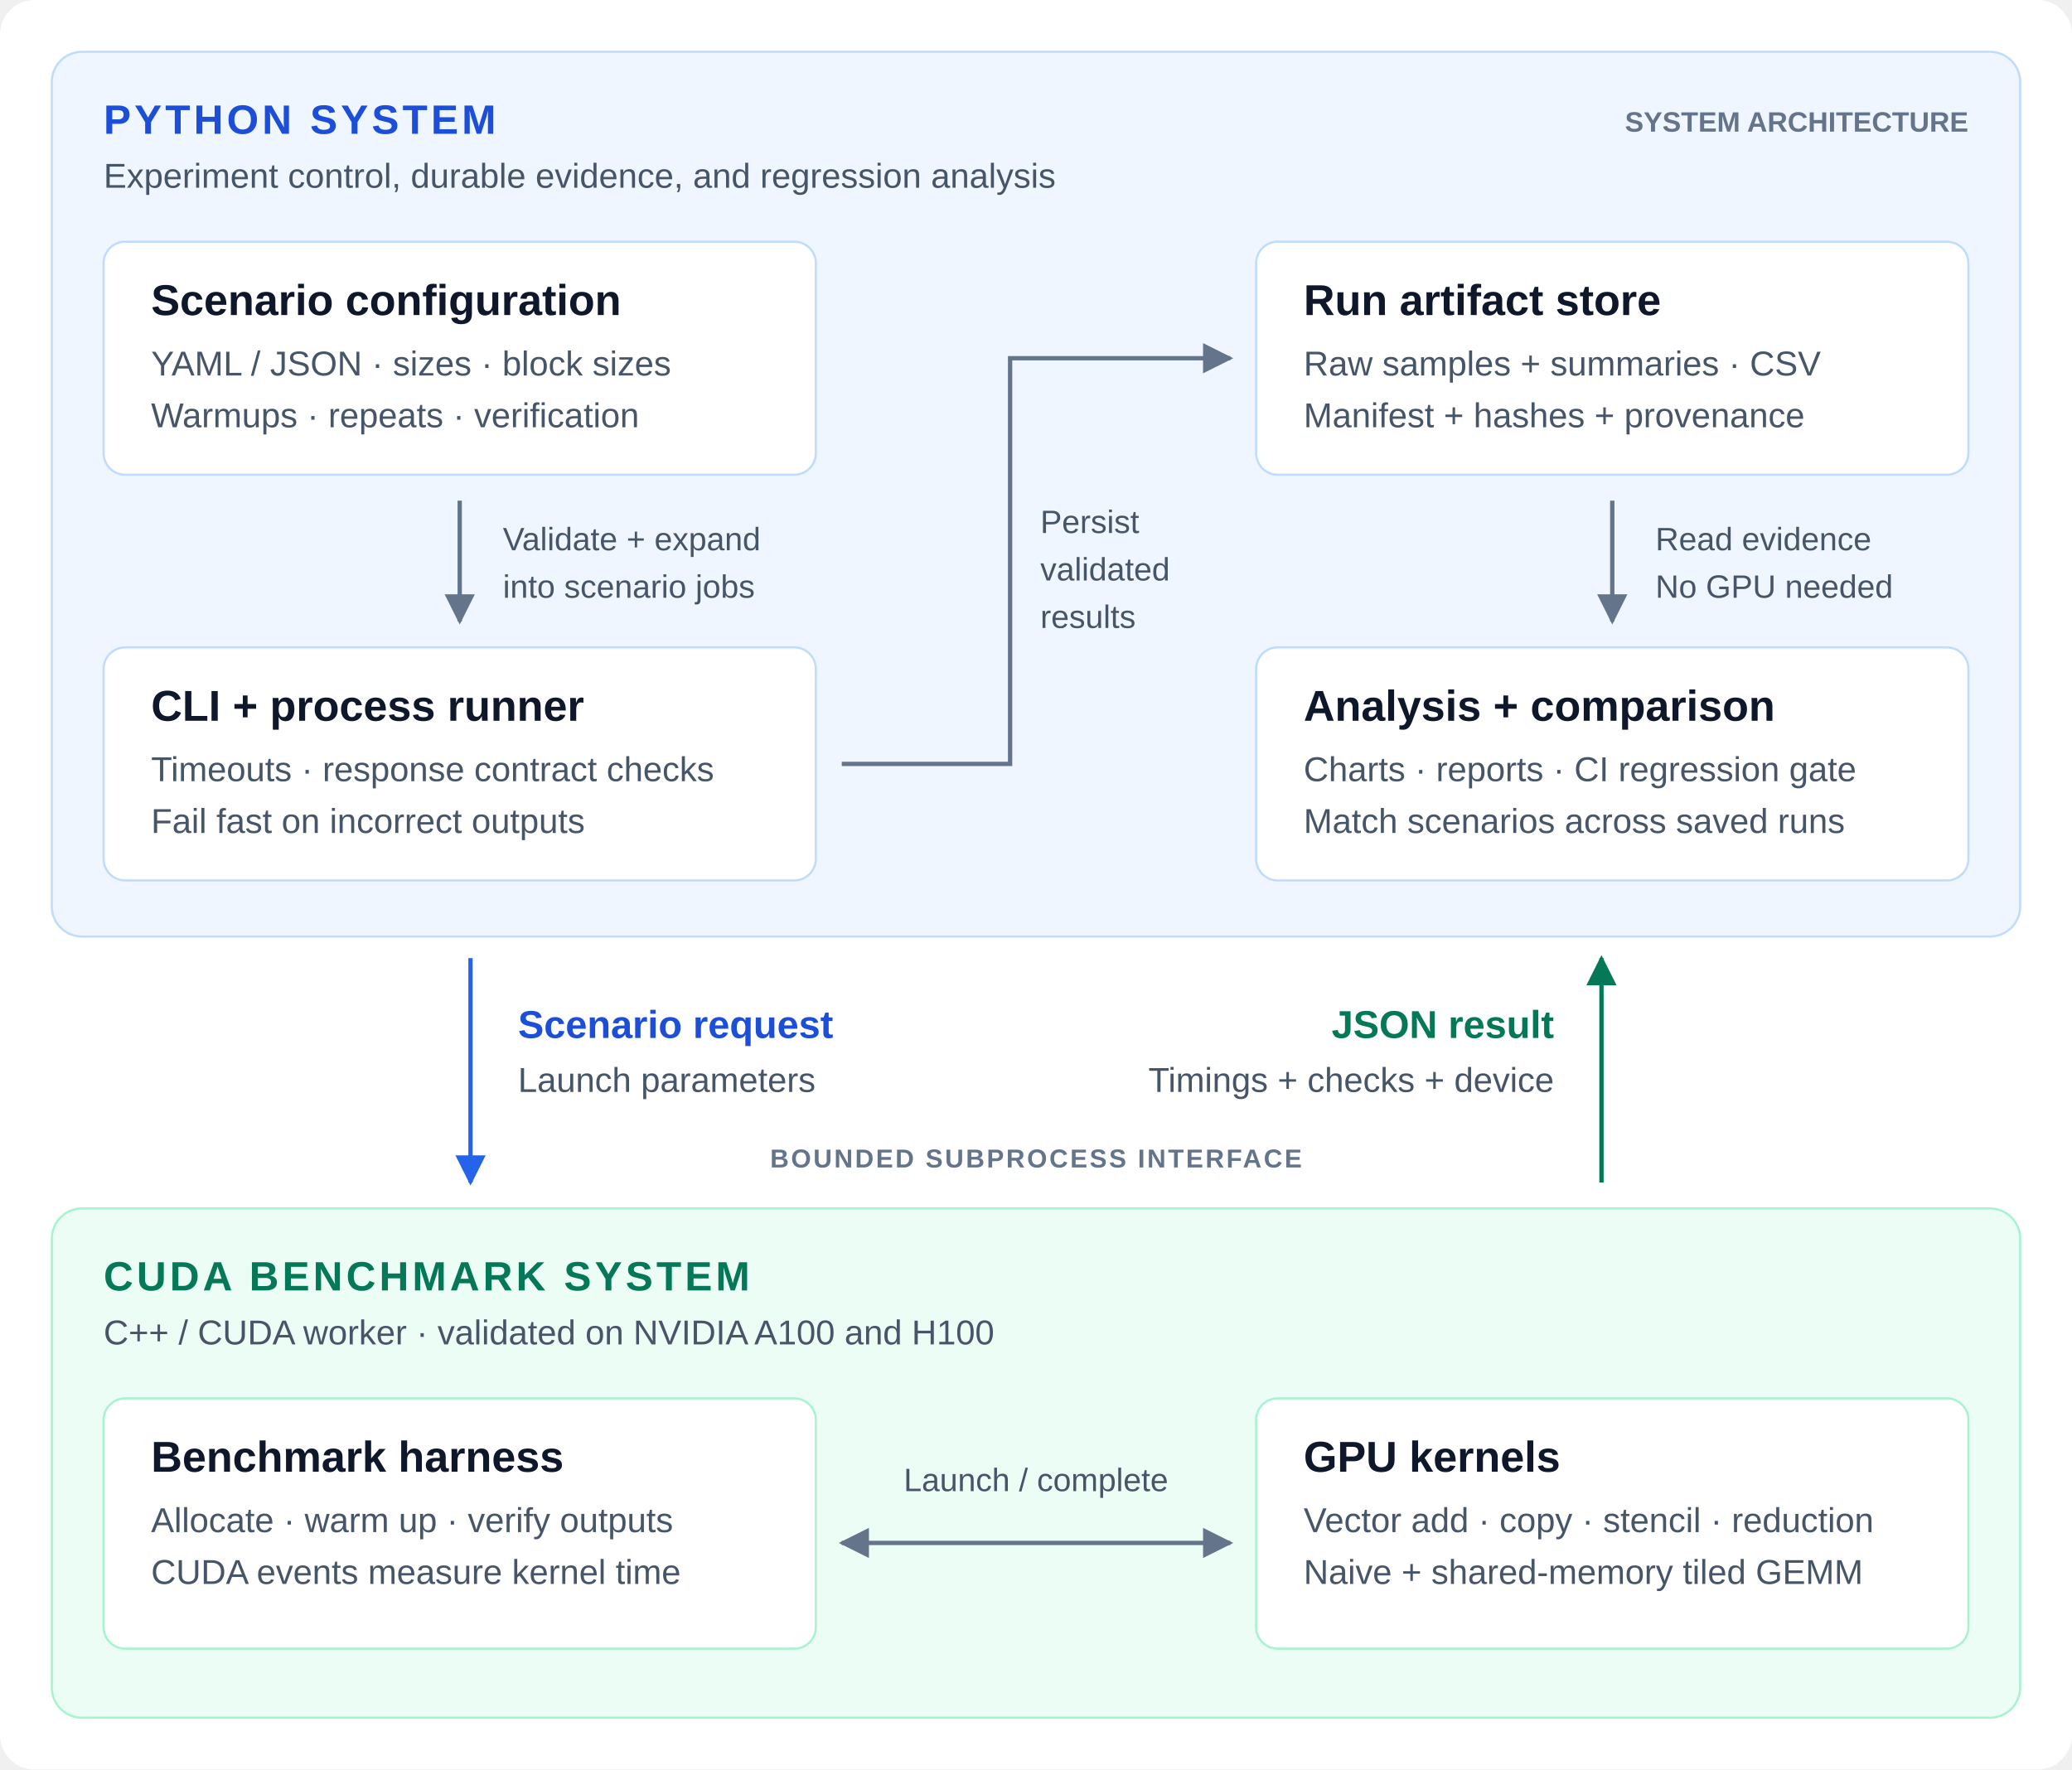
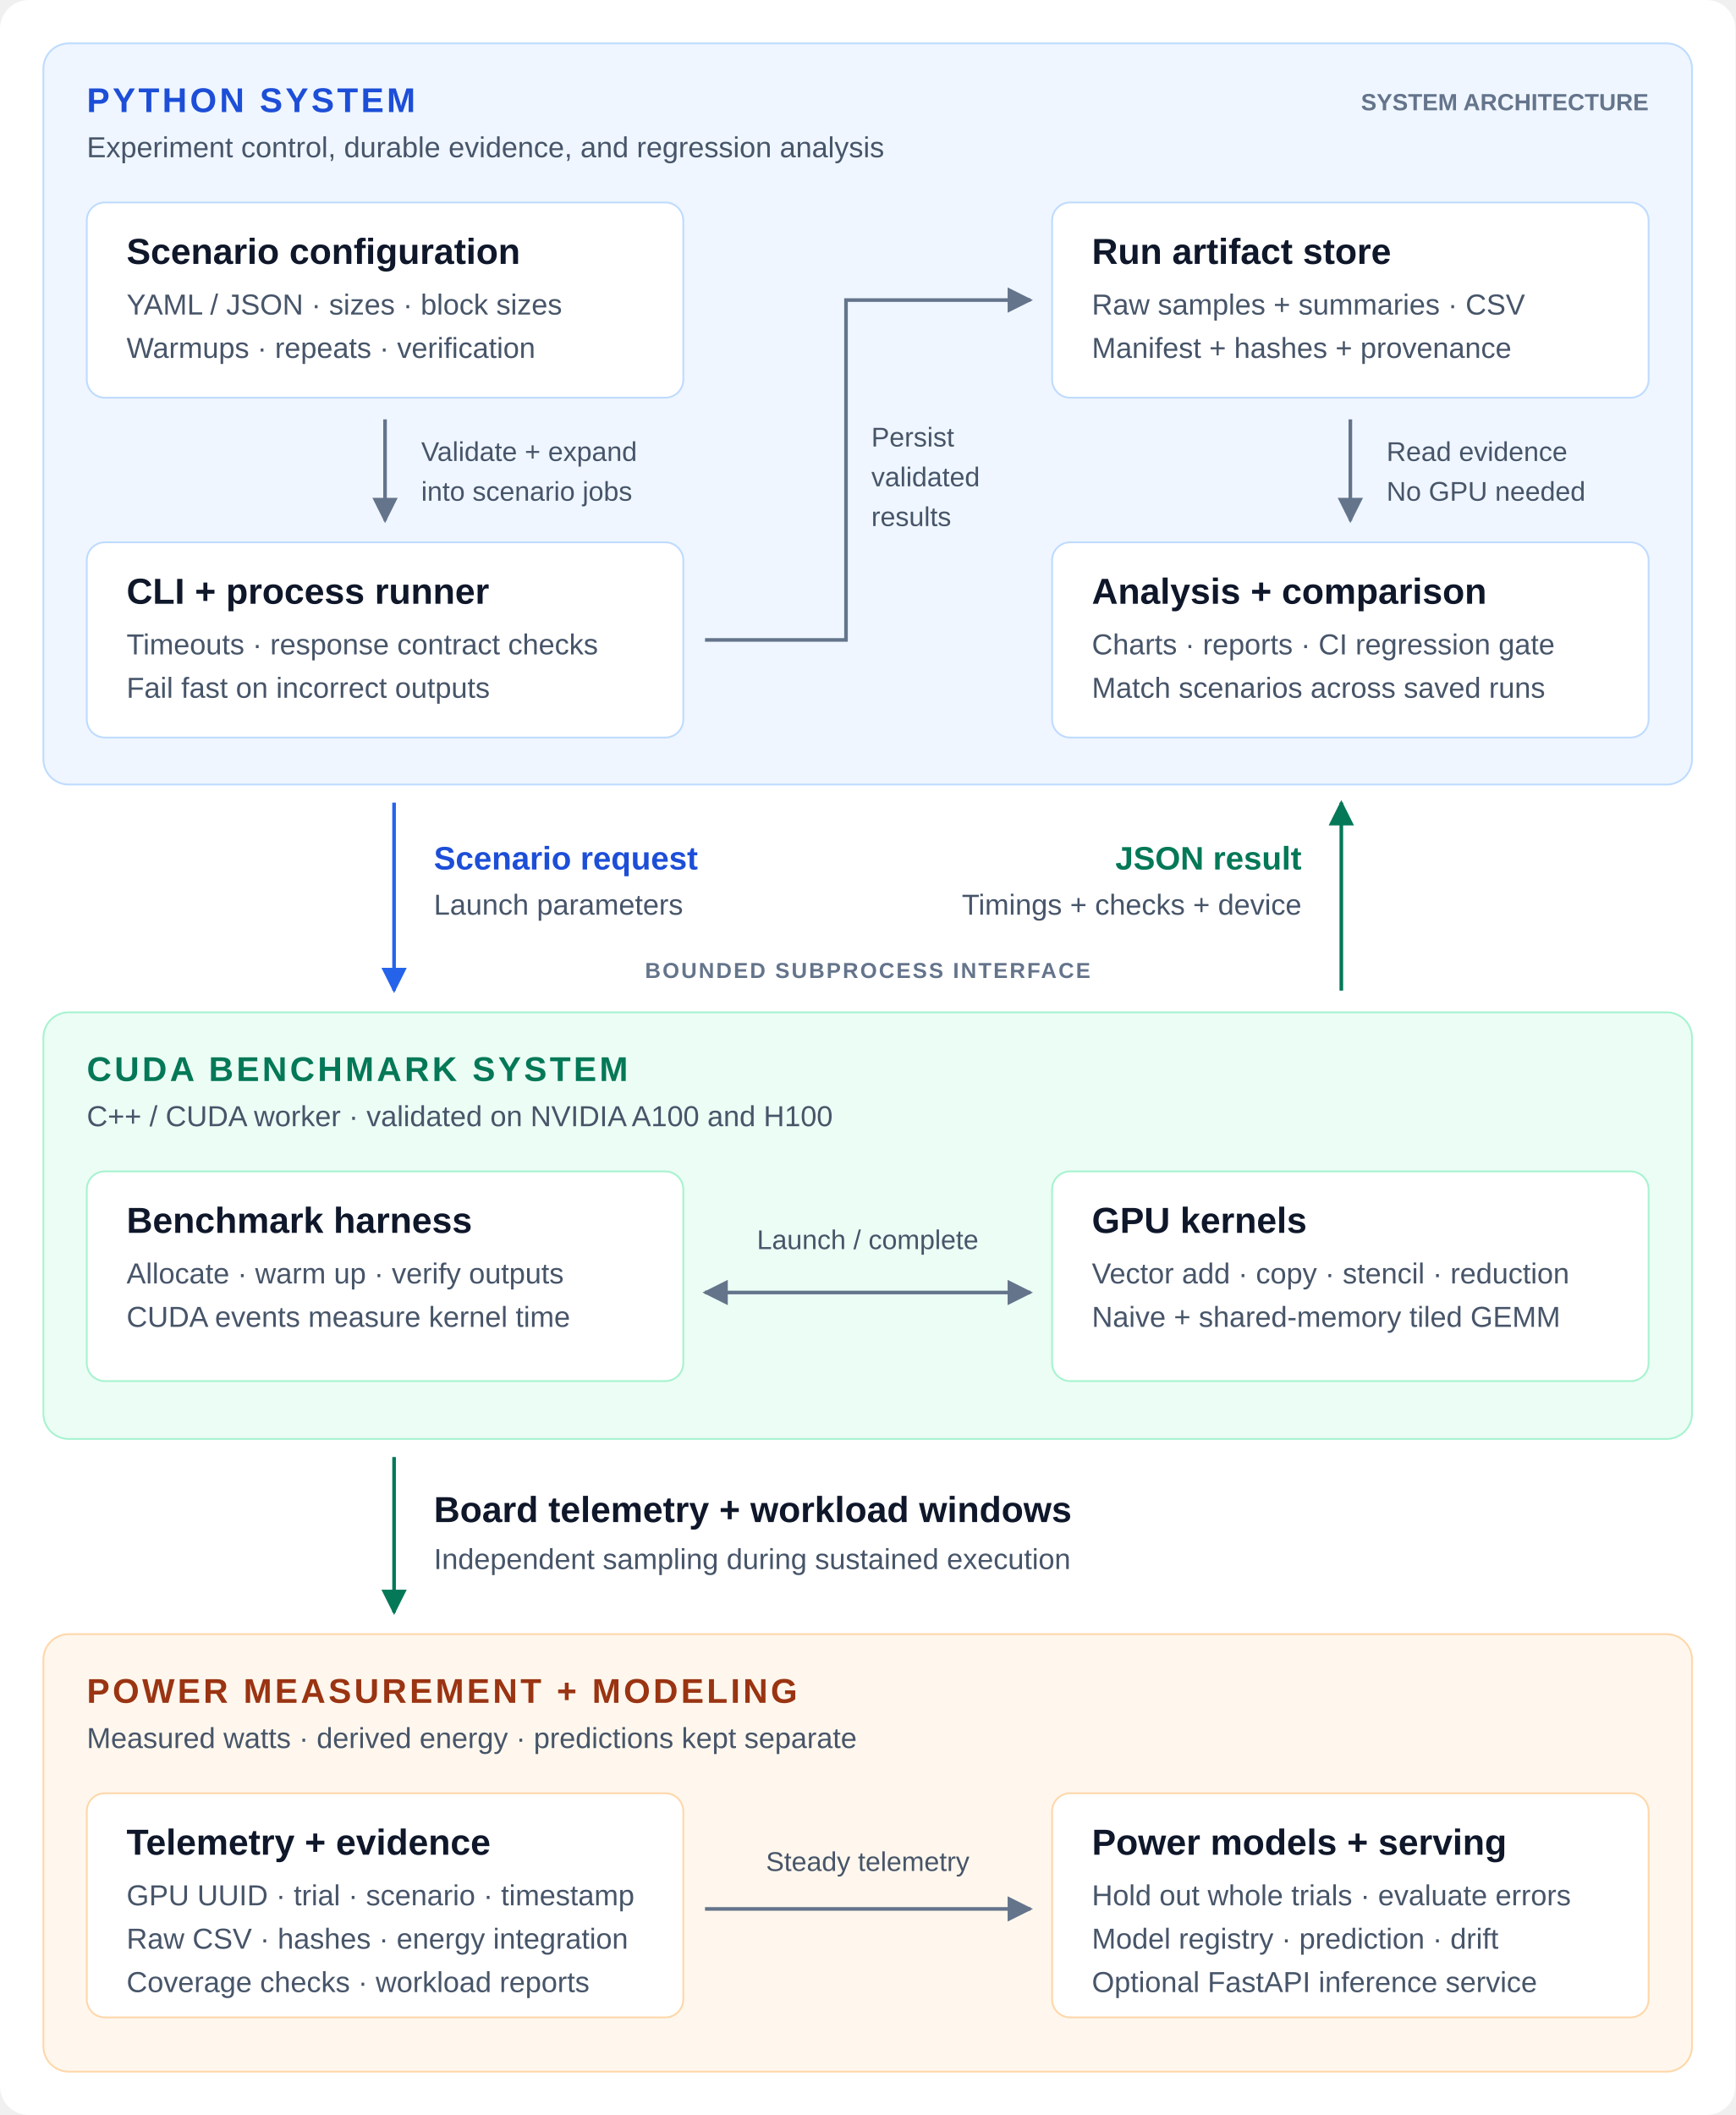
- <svg xmlns="http://www.w3.org/2000/svg" width="960" height="820" viewBox="0 0 960 820" role="img" aria-labelledby="title description">
+ <svg xmlns="http://www.w3.org/2000/svg" width="960" height="1170" viewBox="0 0 960 1170" role="img" aria-labelledby="title description">
  <defs>
    <marker id="arrow-blue" viewBox="0 0 10 10" refX="9" refY="5" markerWidth="7" markerHeight="7" orient="auto">
      <path d="M 0 0 L 10 5 L 0 10 Z" fill="#2563eb" />
    </marker>
    <marker id="arrow-green" viewBox="0 0 10 10" refX="9" refY="5" markerWidth="7" markerHeight="7" orient="auto">
      <path d="M 0 0 L 10 5 L 0 10 Z" fill="#047857" />
    </marker>
    <marker id="arrow-slate" viewBox="0 0 10 10" refX="9" refY="5" markerWidth="7" markerHeight="7" orient="auto">
      <path d="M 0 0 L 10 5 L 0 10 Z" fill="#64748b" />
    </marker>
    <marker id="arrow-slate-reverse" viewBox="0 0 10 10" refX="1" refY="5" markerWidth="7" markerHeight="7" orient="auto">
      <path d="M 10 0 L 0 5 L 10 10 Z" fill="#64748b" />
    </marker>
    <style>
      text { font-family: -apple-system, BlinkMacSystemFont, "Segoe UI", Arial, sans-serif; }
      .heading { font-size: 19px; font-weight: 700; letter-spacing: 1.6px; }
      .label { font-size: 20px; font-weight: 600; fill: #0f172a; }
      .body { font-size: 16px; fill: #475569; }
      .edge { font-size: 15px; font-weight: 500; fill: #475569; }
      .connector { fill: none; stroke-width: 2; }
    </style>
  </defs>
-   <rect width="960" height="820" rx="16" fill="#ffffff" />
+   <rect width="960" height="1170" rx="16" fill="#ffffff" />
  <rect x="24" y="24" width="912" height="410" rx="14" fill="#eff6ff" stroke="#bfdbfe" />
  <text x="48" y="62" class="heading" fill="#1d4ed8">PYTHON SYSTEM</text>
  <text x="48" y="87" class="body">Experiment control, durable evidence, and regression analysis</text>
  <text x="912" y="61" text-anchor="end" font-size="13" font-weight="600" fill="#64748b">SYSTEM ARCHITECTURE</text>
  <rect x="48" y="112" width="330" height="108" rx="10" fill="#ffffff" stroke="#bfdbfe" />
  <text x="70" y="146" class="label">Scenario configuration</text>
  <text x="70" y="174" class="body">YAML / JSON · sizes · block sizes</text>
  <text x="70" y="198" class="body">Warmups · repeats · verification</text>
  <rect x="48" y="300" width="330" height="108" rx="10" fill="#ffffff" stroke="#bfdbfe" />
  <text x="70" y="334" class="label">CLI + process runner</text>
  <text x="70" y="362" class="body">Timeouts · response contract checks</text>
  <text x="70" y="386" class="body">Fail fast on incorrect outputs</text>
  <path d="M 213 232 V 288" class="connector" stroke="#64748b" marker-end="url(#arrow-slate)" />
  <text x="233" y="255" class="edge">Validate + expand</text>
  <text x="233" y="277" class="edge">into scenario jobs</text>
  <rect x="582" y="112" width="330" height="108" rx="10" fill="#ffffff" stroke="#bfdbfe" />
  <text x="604" y="146" class="label">Run artifact store</text>
  <text x="604" y="174" class="body">Raw samples + summaries · CSV</text>
  <text x="604" y="198" class="body">Manifest + hashes + provenance</text>
  <rect x="582" y="300" width="330" height="108" rx="10" fill="#ffffff" stroke="#bfdbfe" />
  <text x="604" y="334" class="label">Analysis + comparison</text>
  <text x="604" y="362" class="body">Charts · reports · CI regression gate</text>
  <text x="604" y="386" class="body">Match scenarios across saved runs</text>
  <path d="M 390 354 H 468 V 166 H 570" class="connector" stroke="#64748b" marker-end="url(#arrow-slate)" />
  <text x="482" y="247" class="edge">Persist</text>
  <text x="482" y="269" class="edge">validated</text>
  <text x="482" y="291" class="edge">results</text>
  <path d="M 747 232 V 288" class="connector" stroke="#64748b" marker-end="url(#arrow-slate)" />
  <text x="767" y="255" class="edge">Read evidence</text>
  <text x="767" y="277" class="edge">No GPU needed</text>
  <path d="M 218 444 V 548" class="connector" stroke="#2563eb" marker-end="url(#arrow-blue)" />
  <text x="240" y="481" font-size="18" font-weight="600" fill="#1d4ed8">Scenario request</text>
  <text x="240" y="506" class="body">Launch parameters</text>
  <path d="M 742 548 V 444" class="connector" stroke="#047857" marker-end="url(#arrow-green)" />
  <text x="720" y="481" text-anchor="end" font-size="18" font-weight="600" fill="#047857">JSON result</text>
  <text x="720" y="506" text-anchor="end" class="body">Timings + checks + device</text>
  <text x="480" y="541" text-anchor="middle" font-size="12" font-weight="600" letter-spacing="1" fill="#64748b">BOUNDED SUBPROCESS INTERFACE</text>
  <rect x="24" y="560" width="912" height="236" rx="14" fill="#ecfdf5" stroke="#a7f3d0" />
  <text x="48" y="598" class="heading" fill="#047857">CUDA BENCHMARK SYSTEM</text>
  <text x="48" y="623" class="body">C++ / CUDA worker · validated on NVIDIA A100 and H100</text>
  <rect x="48" y="648" width="330" height="116" rx="10" fill="#ffffff" stroke="#a7f3d0" />
  <text x="70" y="682" class="label">Benchmark harness</text>
  <text x="70" y="710" class="body">Allocate · warm up · verify outputs</text>
  <text x="70" y="734" class="body">CUDA events measure kernel time</text>
  <rect x="582" y="648" width="330" height="116" rx="10" fill="#ffffff" stroke="#a7f3d0" />
  <text x="604" y="682" class="label">GPU kernels</text>
  <text x="604" y="710" class="body">Vector add · copy · stencil · reduction</text>
  <text x="604" y="734" class="body">Naive + shared-memory tiled GEMM</text>
  <path d="M 390 715 H 570" class="connector" stroke="#64748b" marker-start="url(#arrow-slate-reverse)" marker-end="url(#arrow-slate)" />
  <text x="480" y="691" text-anchor="middle" class="edge">Launch / complete</text>
+   <path d="M 218 806 V 892" class="connector" stroke="#047857" marker-end="url(#arrow-green)" />
+   <text x="240" y="842" class="label">Board telemetry + workload windows</text>
+   <text x="240" y="868" class="body">Independent sampling during sustained execution</text>
+   <rect x="24" y="904" width="912" height="242" rx="14" fill="#fff7ed" stroke="#fed7aa" />
+   <text x="48" y="942" class="heading" fill="#9a3412">POWER MEASUREMENT + MODELING</text>
+   <text x="48" y="967" class="body">Measured watts · derived energy · predictions kept separate</text>
+   <rect x="48" y="992" width="330" height="124" rx="10" fill="#ffffff" stroke="#fed7aa" />
+   <text x="70" y="1026" class="label">Telemetry + evidence</text>
+   <text x="70" y="1054" class="body">GPU UUID · trial · scenario · timestamp</text>
+   <text x="70" y="1078" class="body">Raw CSV · hashes · energy integration</text>
+   <text x="70" y="1102" class="body">Coverage checks · workload reports</text>
+   <rect x="582" y="992" width="330" height="124" rx="10" fill="#ffffff" stroke="#fed7aa" />
+   <text x="604" y="1026" class="label">Power models + serving</text>
+   <text x="604" y="1054" class="body">Hold out whole trials · evaluate errors</text>
+   <text x="604" y="1078" class="body">Model registry · prediction · drift</text>
+   <text x="604" y="1102" class="body">Optional FastAPI inference service</text>
+   <path d="M 390 1056 H 570" class="connector" stroke="#64748b" marker-end="url(#arrow-slate)" />
+   <text x="480" y="1035" text-anchor="middle" class="edge">Steady telemetry</text>
</svg>
